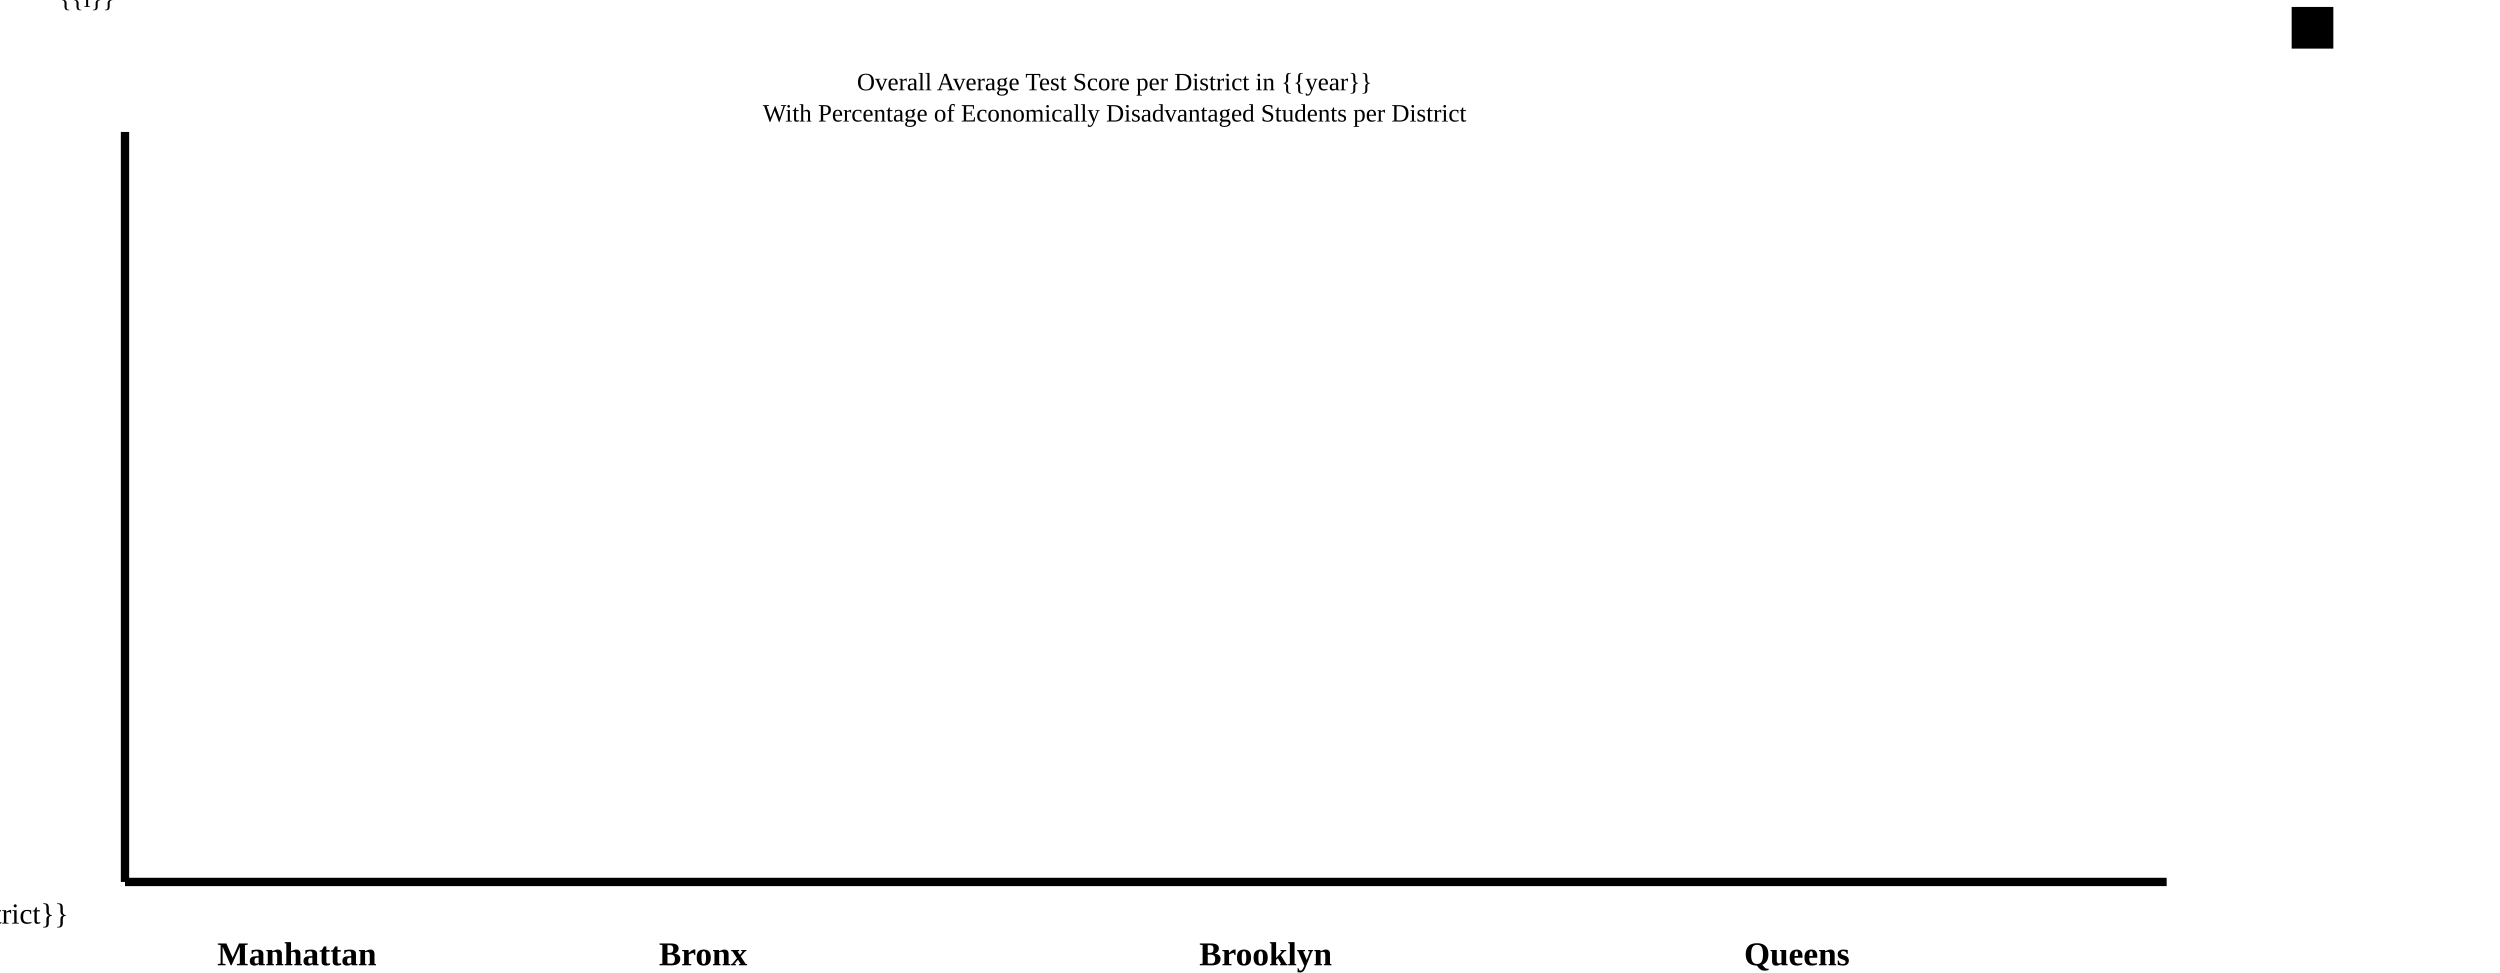
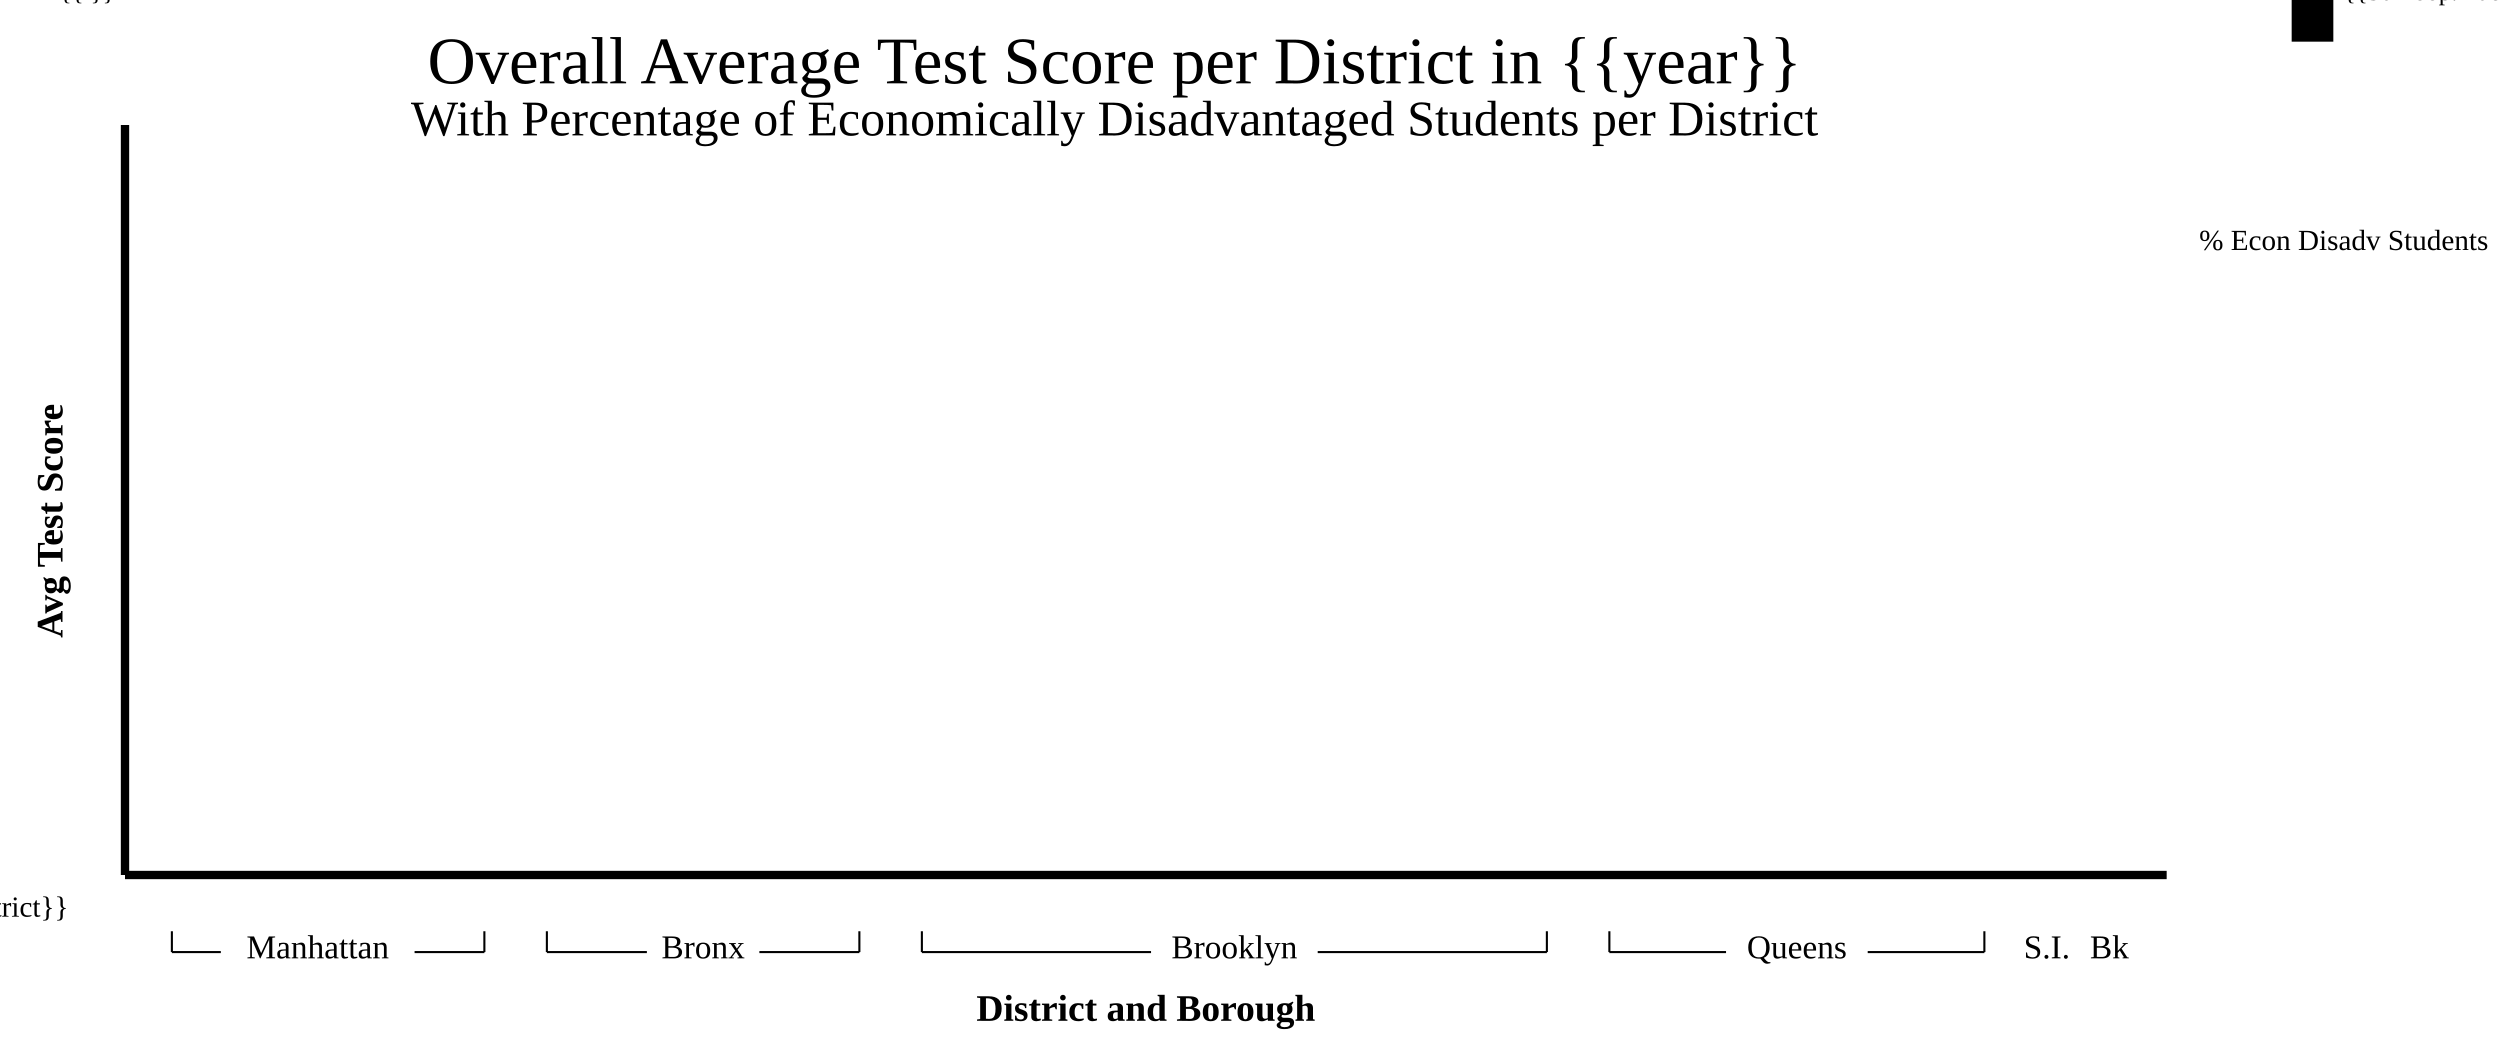
- <svg xmlns="http://www.w3.org/2000/svg" viewBox="0 0 1200 460" width="900" height="350">
+ <svg xmlns="http://www.w3.org/2000/svg" viewBox="0 0 1200 500" width="1200" height="500">

    {% for district in districts %}
        <rect class="{{district}}" x="{{70+loop.index0*30}}" y="{{420 - avg_Score[district]*3.6}}" width="25" height="{{avg_Score[district]*3.6}}" fill="#ececec" />
    {% endfor %} 

    {% for district in districts %}
        <text class="xaxislabel" x="{{82.5+loop.index0*30}}" y="440" font-size="14" text-anchor="middle">{{district}}</text>
    {% endfor %}
    
    {% for i in range(5) %}
        <text class="yaxislabel" x="55" y="{{425 - 90*i}}" font-size="12" text-anchor="end">{{i}}</text>
    {% endfor %}

-     <text class="title" x="535" y="40" text-anchor="middle">Overall Average Test Score per District in {{year}}</text>
-   <text class="title" x="535" y="55" text-anchor="middle">With Percentage of Economically Disadvantaged Students per District</text>
+     <text class="title" x="535" y="40" font-size="32" text-anchor="middle">Overall Average Test Score per District in {{year}}</text>
+   <text class="title" x="535" y="65" font-size="24" text-anchor="middle">With Percentage of Economically Disadvantaged Students per District</text>
  <line class="xaxis" x1="60" y1="420" x2="1040" y2="420" stroke="#000000" stroke-width="4" />
+   <text class="xaxis" x="550" y="490" font-size="18" font-weight="bold" text-anchor="middle">District and Borough</text>
  <line class="yaxis" x1="60" y1="420" x2="60" y2="60" stroke="#000000" stroke-width="4" />
- 
+   <text class="yaxis" x="-240" y="30" font-size="18" font-weight="bold" text-anchor="middle" transform="translate(0, 10) rotate(270)">Avg Test Score</text>
+   <text class="legend" x="1125" y="120" font-size="14" text-anchor="middle">% Econ Disadv Students</text>
    {% for color in bar_Colors %}
        <rect class="legend" x="1100" y="{{135+loop.index0*20}}" width="20" height="20" fill="{{color}}" />
+   <text class="legend" x="1125" y="{{150+loop.index0*20}}" font-size="12" text-anchor="start">{{30+loop.index0*10}}-{{39+loop.index0*10}}%</text>
    {% endfor %}

-     <text class="borough" x="862.5" y="460" font-size="16" font-weight="bold" text-anchor="middle">Queens</text>
-   <text class="borough" x="337.5" y="460" font-size="16" font-weight="bold" text-anchor="middle">Bronx</text>
-   <text class="borough" x="142.5" y="460" font-size="16" font-weight="bold" text-anchor="middle">Manhattan</text>
-   <text class="borough" x="607.5" y="460" font-size="16" font-weight="bold" text-anchor="middle">Brooklyn</text>
+     <text class="queens" x="862.5" y="460" font-size="16" text-anchor="middle">Queens</text>
+   <text class="bronx" x="337.5" y="460" font-size="16" text-anchor="middle">Bronx</text>
+   <text class="manhattan" x="152.5" y="460" font-size="16" text-anchor="middle">Manhattan</text>
+   <text class="brooklyn" x="592.5" y="460" font-size="16" text-anchor="middle">Brooklyn</text>
+   <text class="statenisland" x="982.5" y="460" font-size="16" text-anchor="middle">S.I.</text>
+   <text class="brooklyn" x="1012.5" y="460" font-size="16" text-anchor="middle">Bk</text>
+   <g class="manhattan">
+     <line x1="82.5" y1="457" x2="106" y2="457" stroke="#000000" stroke-width="1" />
+     <line x1="199" y1="457" x2="232.5" y2="457" stroke="#000000" stroke-width="1" />
+     <line x1="82.5" y1="447" x2="82.5" y2="457" stroke="#000000" stroke-width="1" />
+     <line x1="232.5" y1="447" x2="232.5" y2="457" stroke="#000000" stroke-width="1" />
+   </g>
+   <g class="bronx">
+     <line x1="262.5" y1="457" x2="310.5" y2="457" stroke="#000000" stroke-width="1" />
+     <line x1="364.5" y1="457" x2="412.5" y2="457" stroke="#000000" stroke-width="1" />
+     <line x1="262.5" y1="447" x2="262.5" y2="457" stroke="#000000" stroke-width="1" />
+     <line x1="412.5" y1="447" x2="412.5" y2="457" stroke="#000000" stroke-width="1" />
+   </g>
+   <g class="brooklyn">
+     <line x1="442.5" y1="457" x2="552.5" y2="457" stroke="#000000" stroke-width="1" />
+     <line x1="632.5" y1="457" x2="742.5" y2="457" stroke="#000000" stroke-width="1" />
+     <line x1="442.5" y1="447" x2="442.5" y2="457" stroke="#000000" stroke-width="1" />
+     <line x1="742.5" y1="447" x2="742.5" y2="457" stroke="#000000" stroke-width="1" />
+   </g>
+   <g class="queens">
+     <line x1="772.5" y1="457" x2="828.5" y2="457" stroke="#000000" stroke-width="1" />
+     <line x1="896.5" y1="457" x2="952.5" y2="457" stroke="#000000" stroke-width="1" />
+     <line x1="772.5" y1="447" x2="772.5" y2="457" stroke="#000000" stroke-width="1" />
+     <line x1="952.5" y1="447" x2="952.5" y2="457" stroke="#000000" stroke-width="1" />
+   </g>
</svg>
